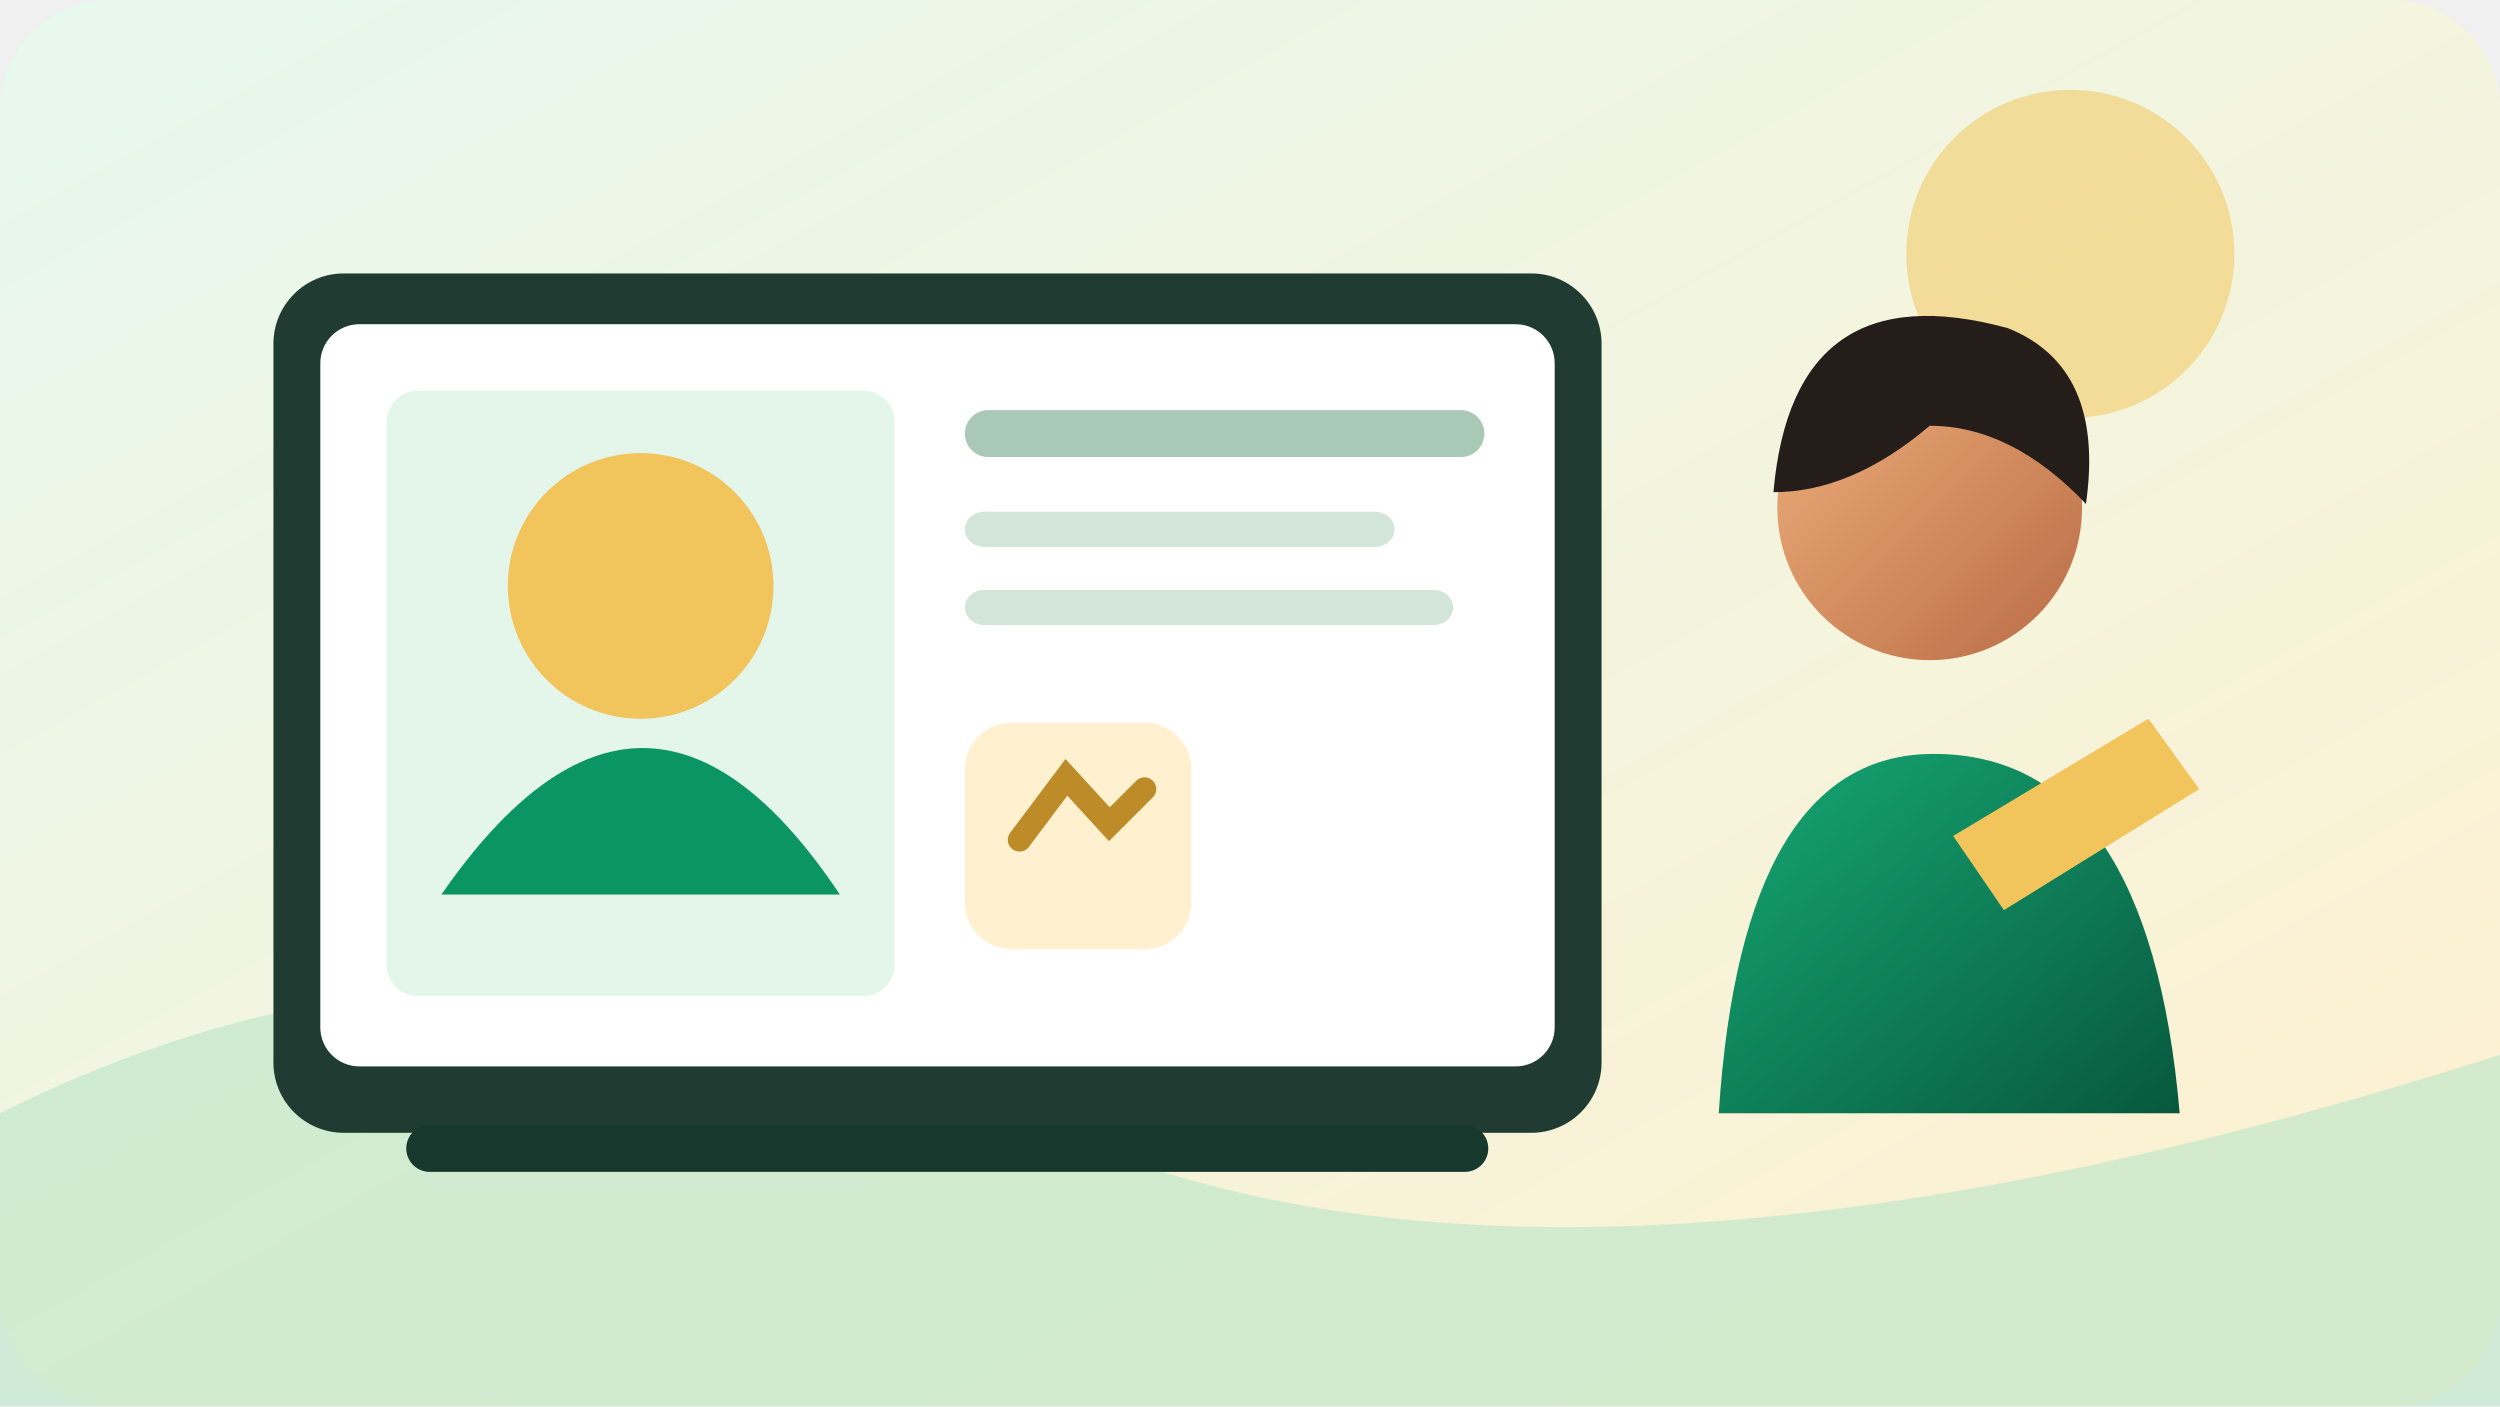
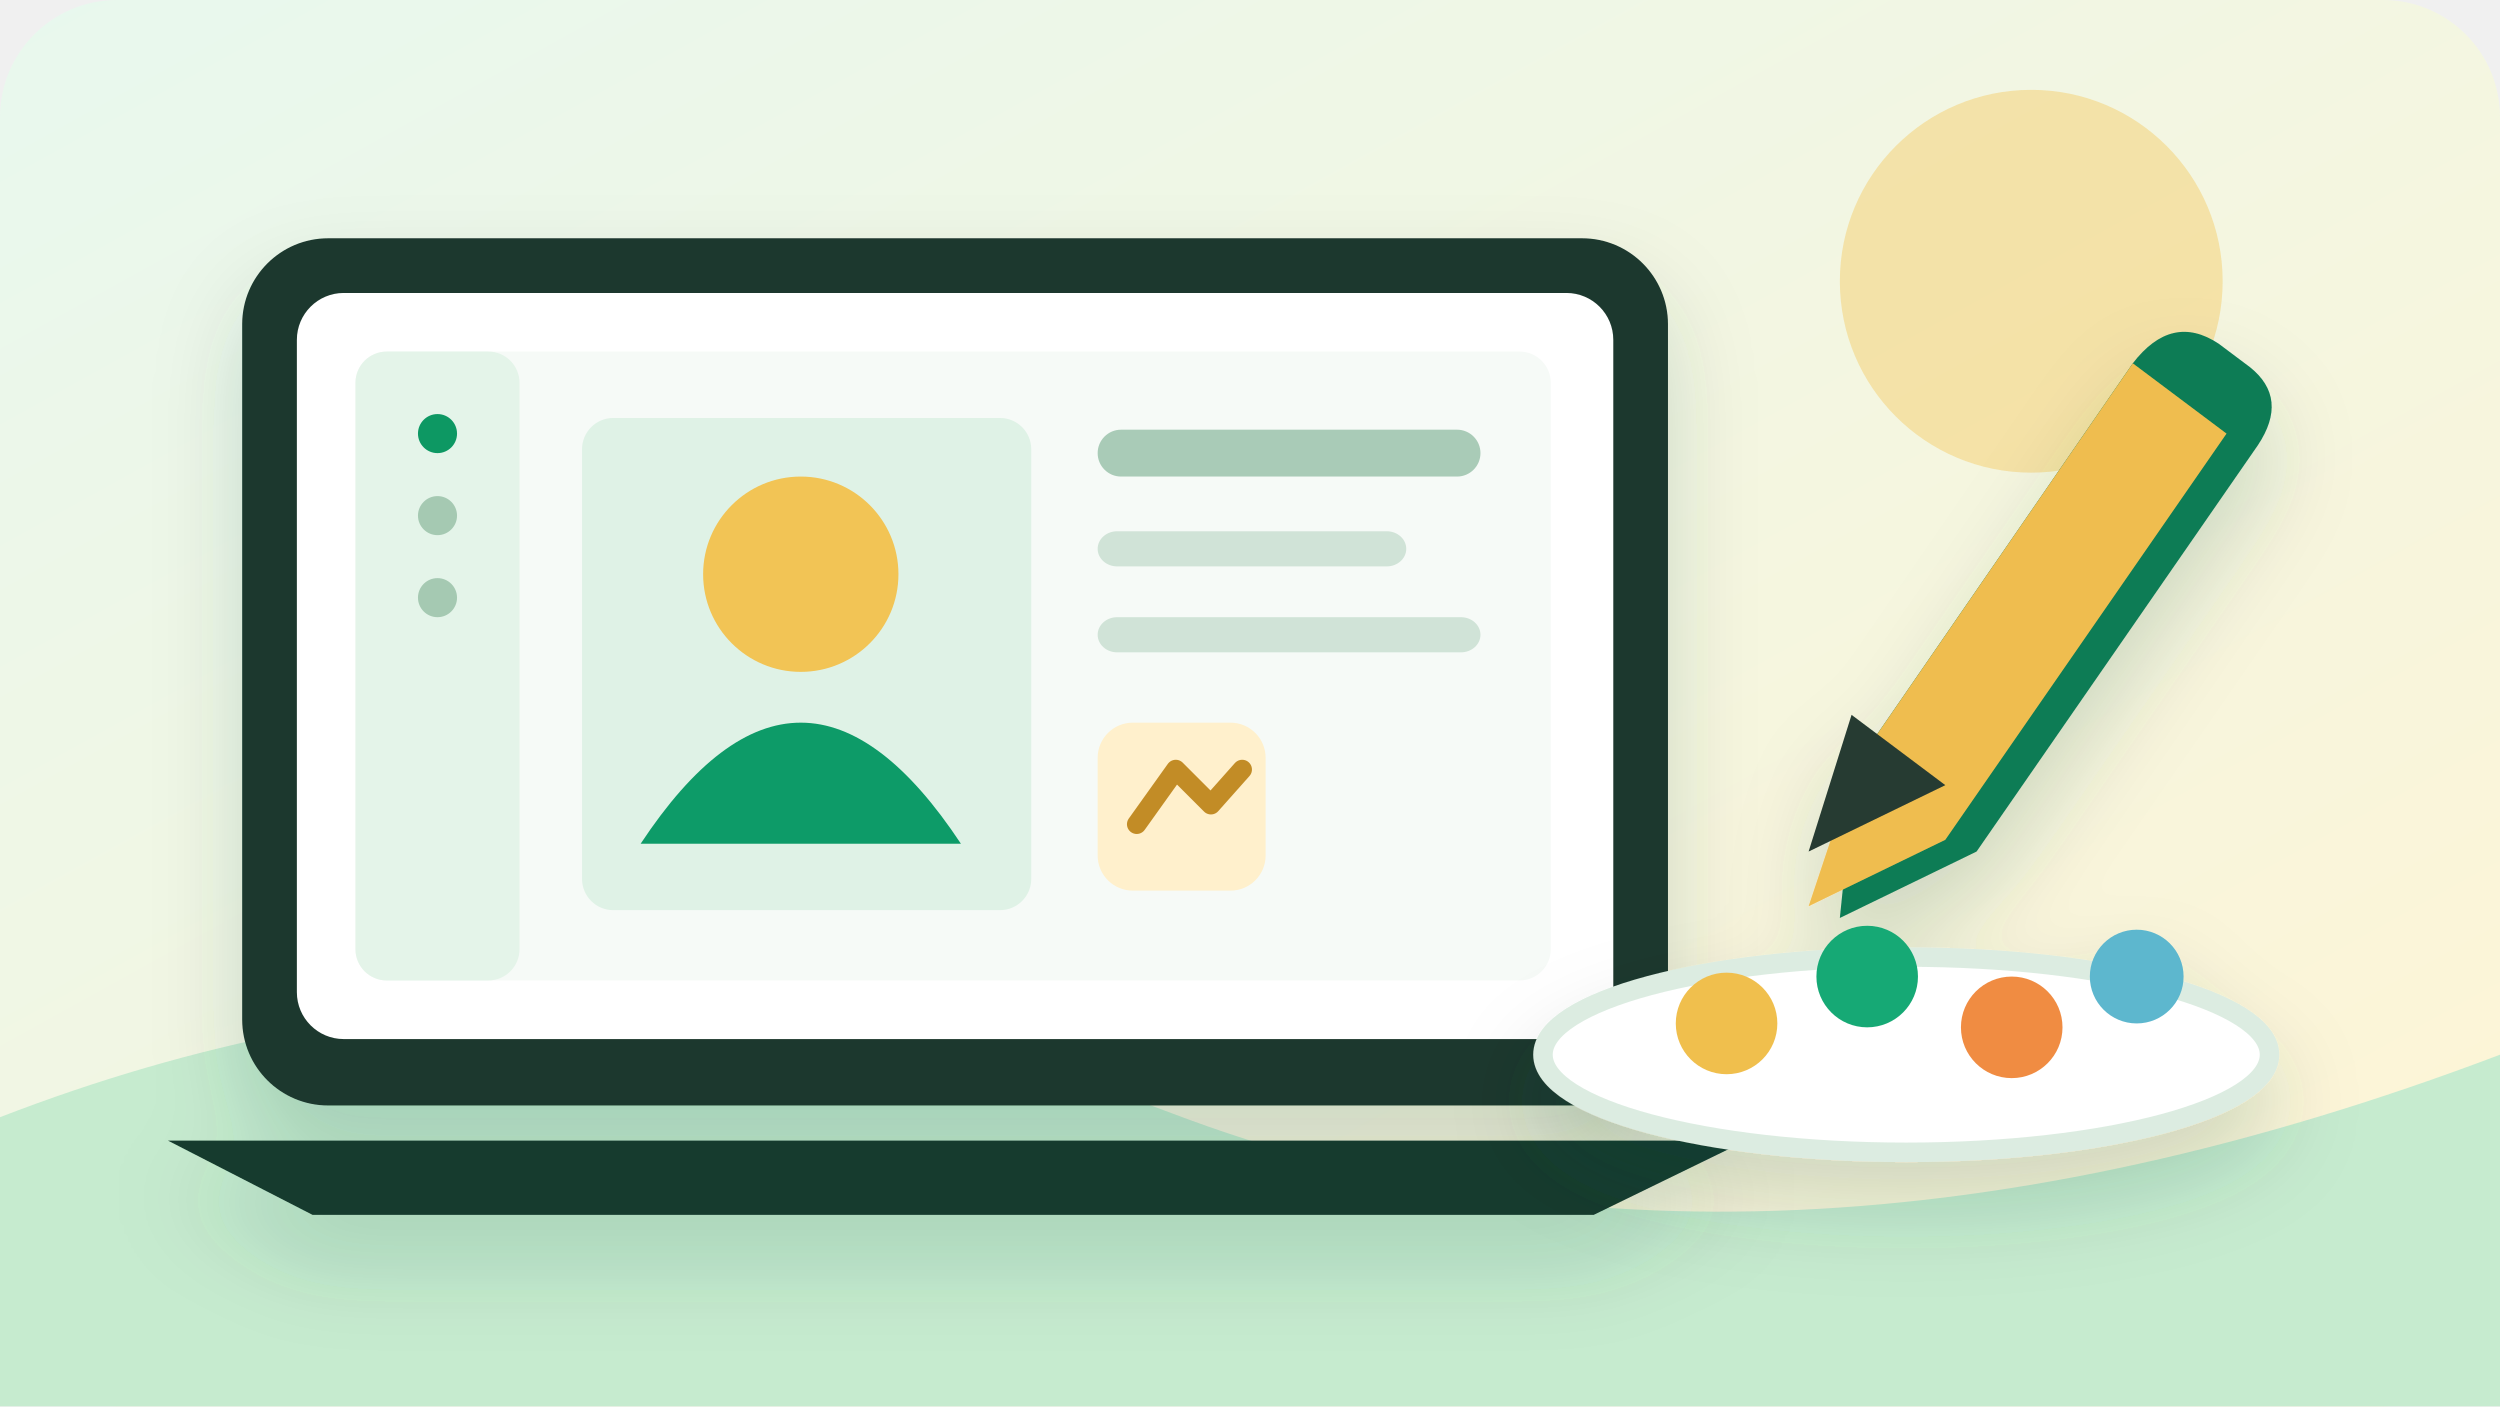
<svg xmlns="http://www.w3.org/2000/svg" viewBox="0 0 640 360" role="img" aria-labelledby="t d">
  <defs>
-     <linearGradient id="bg" x2="1" y2="1">
-       <stop stop-color="#e7f8ee" />
-       <stop offset="1" stop-color="#fff1cf" />
+     <linearGradient id="bg2" x2="1" y2="1">
+       <stop stop-color="#e8f8ee" />
+       <stop offset="1" stop-color="#fff4d4" />
    </linearGradient>
-     <linearGradient id="g" x2="1" y2="1">
-       <stop stop-color="#16a875" />
-       <stop offset="1" stop-color="#07583d" />
+     <linearGradient id="green2" x2="1" y2="1">
+       <stop stop-color="#16b77a" />
+       <stop offset="1" stop-color="#086748" />
    </linearGradient>
-     <linearGradient id="skin" x2="1" y2="1">
-       <stop stop-color="#f0b17d" />
-       <stop offset="1" stop-color="#b96c45" />
-     </linearGradient>
+     <filter id="shadow2" x="-20%" y="-25%" width="150%" height="160%">
+       <feDropShadow dx="0" dy="12" stdDeviation="11" flood-color="#174b35" flood-opacity=".17" />
+     </filter>
  </defs>
-   <rect width="640" height="360" rx="28" fill="url(#bg)" />
-   <circle cx="530" cy="65" r="42" fill="#f3c85f" opacity=".55" />
-   <path d="M0 285Q130 220 260 285T640 270V360H0Z" fill="#bde7ca" opacity=".65" />
-   <rect x="70" y="70" width="340" height="220" rx="18" fill="#203b31" />
-   <rect x="82" y="83" width="316" height="190" rx="10" fill="#fff" />
-   <rect x="99" y="100" width="130" height="155" rx="8" fill="#e4f5e9" />
-   <circle cx="164" cy="150" r="34" fill="#f1c45c" />
-   <path d="M113 229q52-75 102 0" fill="#0b9565" />
-   <rect x="247" y="105" width="133" height="12" rx="6" fill="#a9c9b6" />
-   <rect x="247" y="131" width="110" height="9" rx="5" fill="#d2e5d8" />
-   <rect x="247" y="151" width="125" height="9" rx="5" fill="#d2e5d8" />
-   <rect x="247" y="185" width="58" height="58" rx="12" fill="#fff0cf" />
-   <path d="m261 215 12-16 11 12 9-9" fill="none" stroke="#bd8b28" stroke-width="6" stroke-linecap="round" />
-   <path d="M110 294h265" stroke="#17382c" stroke-width="12" stroke-linecap="round" />
-   <circle cx="494" cy="130" r="39" fill="url(#skin)" />
-   <path d="M454 126q5-57 60-42 25 10 20 45-19-20-40-20-20 17-40 17" fill="#241d19" />
-   <path d="M440 285q6-92 55-92 55 0 63 92" fill="url(#g)" />
-   <path d="m500 214 50-30 13 18-50 31" fill="#f1c45c" />
+   <rect width="640" height="360" rx="30" fill="url(#bg2)" />
+   <circle cx="520" cy="72" r="49" fill="#f4ca61" opacity=".45" />
+   <path d="M0 286Q150 228 300 285T640 270V360H0Z" fill="#c6ebcf" />
+   <g filter="url(#shadow2)">
+     <rect x="62" y="61" width="365" height="222" rx="22" fill="#1e392f" />
+     <rect x="76" y="75" width="337" height="191" rx="12" fill="#fff" />
+     <rect x="91" y="90" width="306" height="161" rx="8" fill="#f6faf7" />
+     <rect x="91" y="90" width="42" height="161" rx="8" fill="#e4f4e9" />
+     <circle cx="112" cy="111" r="5" fill="#0c9864" />
+     <circle cx="112" cy="132" r="5" fill="#a5c9b2" />
+     <circle cx="112" cy="153" r="5" fill="#a5c9b2" />
+     <rect x="149" y="107" width="115" height="126" rx="8" fill="#dff2e6" />
+     <circle cx="205" cy="147" r="25" fill="#f2c454" />
+     <path d="M164 216q41-62 82 0" fill="#0d9b67" />
+     <rect x="281" y="110" width="98" height="12" rx="6" fill="#a9cbb7" />
+     <rect x="281" y="136" width="79" height="9" rx="5" fill="#d0e3d7" />
+     <rect x="281" y="158" width="98" height="9" rx="5" fill="#d0e3d7" />
+     <rect x="281" y="185" width="43" height="43" rx="9" fill="#fff0cc" />
+     <path d="m291 211 10-14 9 9 8-9" fill="none" stroke="#c28c27" stroke-width="5" stroke-linecap="round" stroke-linejoin="round" />
+     <path d="M43 292h404l-39 19H80Z" fill="#183b2e" />
+   </g>
+   <g filter="url(#shadow2)">
+     <ellipse cx="488" cy="270" rx="93" ry="25" fill="#fff" stroke="#dcece1" stroke-width="5" />
+     <circle cx="442" cy="262" r="13" fill="#f0bf4e" />
+     <circle cx="478" cy="250" r="13" fill="#18a975" />
+     <circle cx="515" cy="263" r="13" fill="#f08c43" />
+     <circle cx="547" cy="250" r="12" fill="#5db7ce" />
+     <path d="m475 196 71-103q10-13 22-5l8 6q10 8 2 20l-72 104-35 17Z" fill="#087b55" />
+     <path d="m475 196 71-103 24 18-72 104-35 17Z" fill="#efbd4f" />
+     <path d="m463 218 35-17-24-18Z" fill="#273b31" />
+   </g>
</svg>
